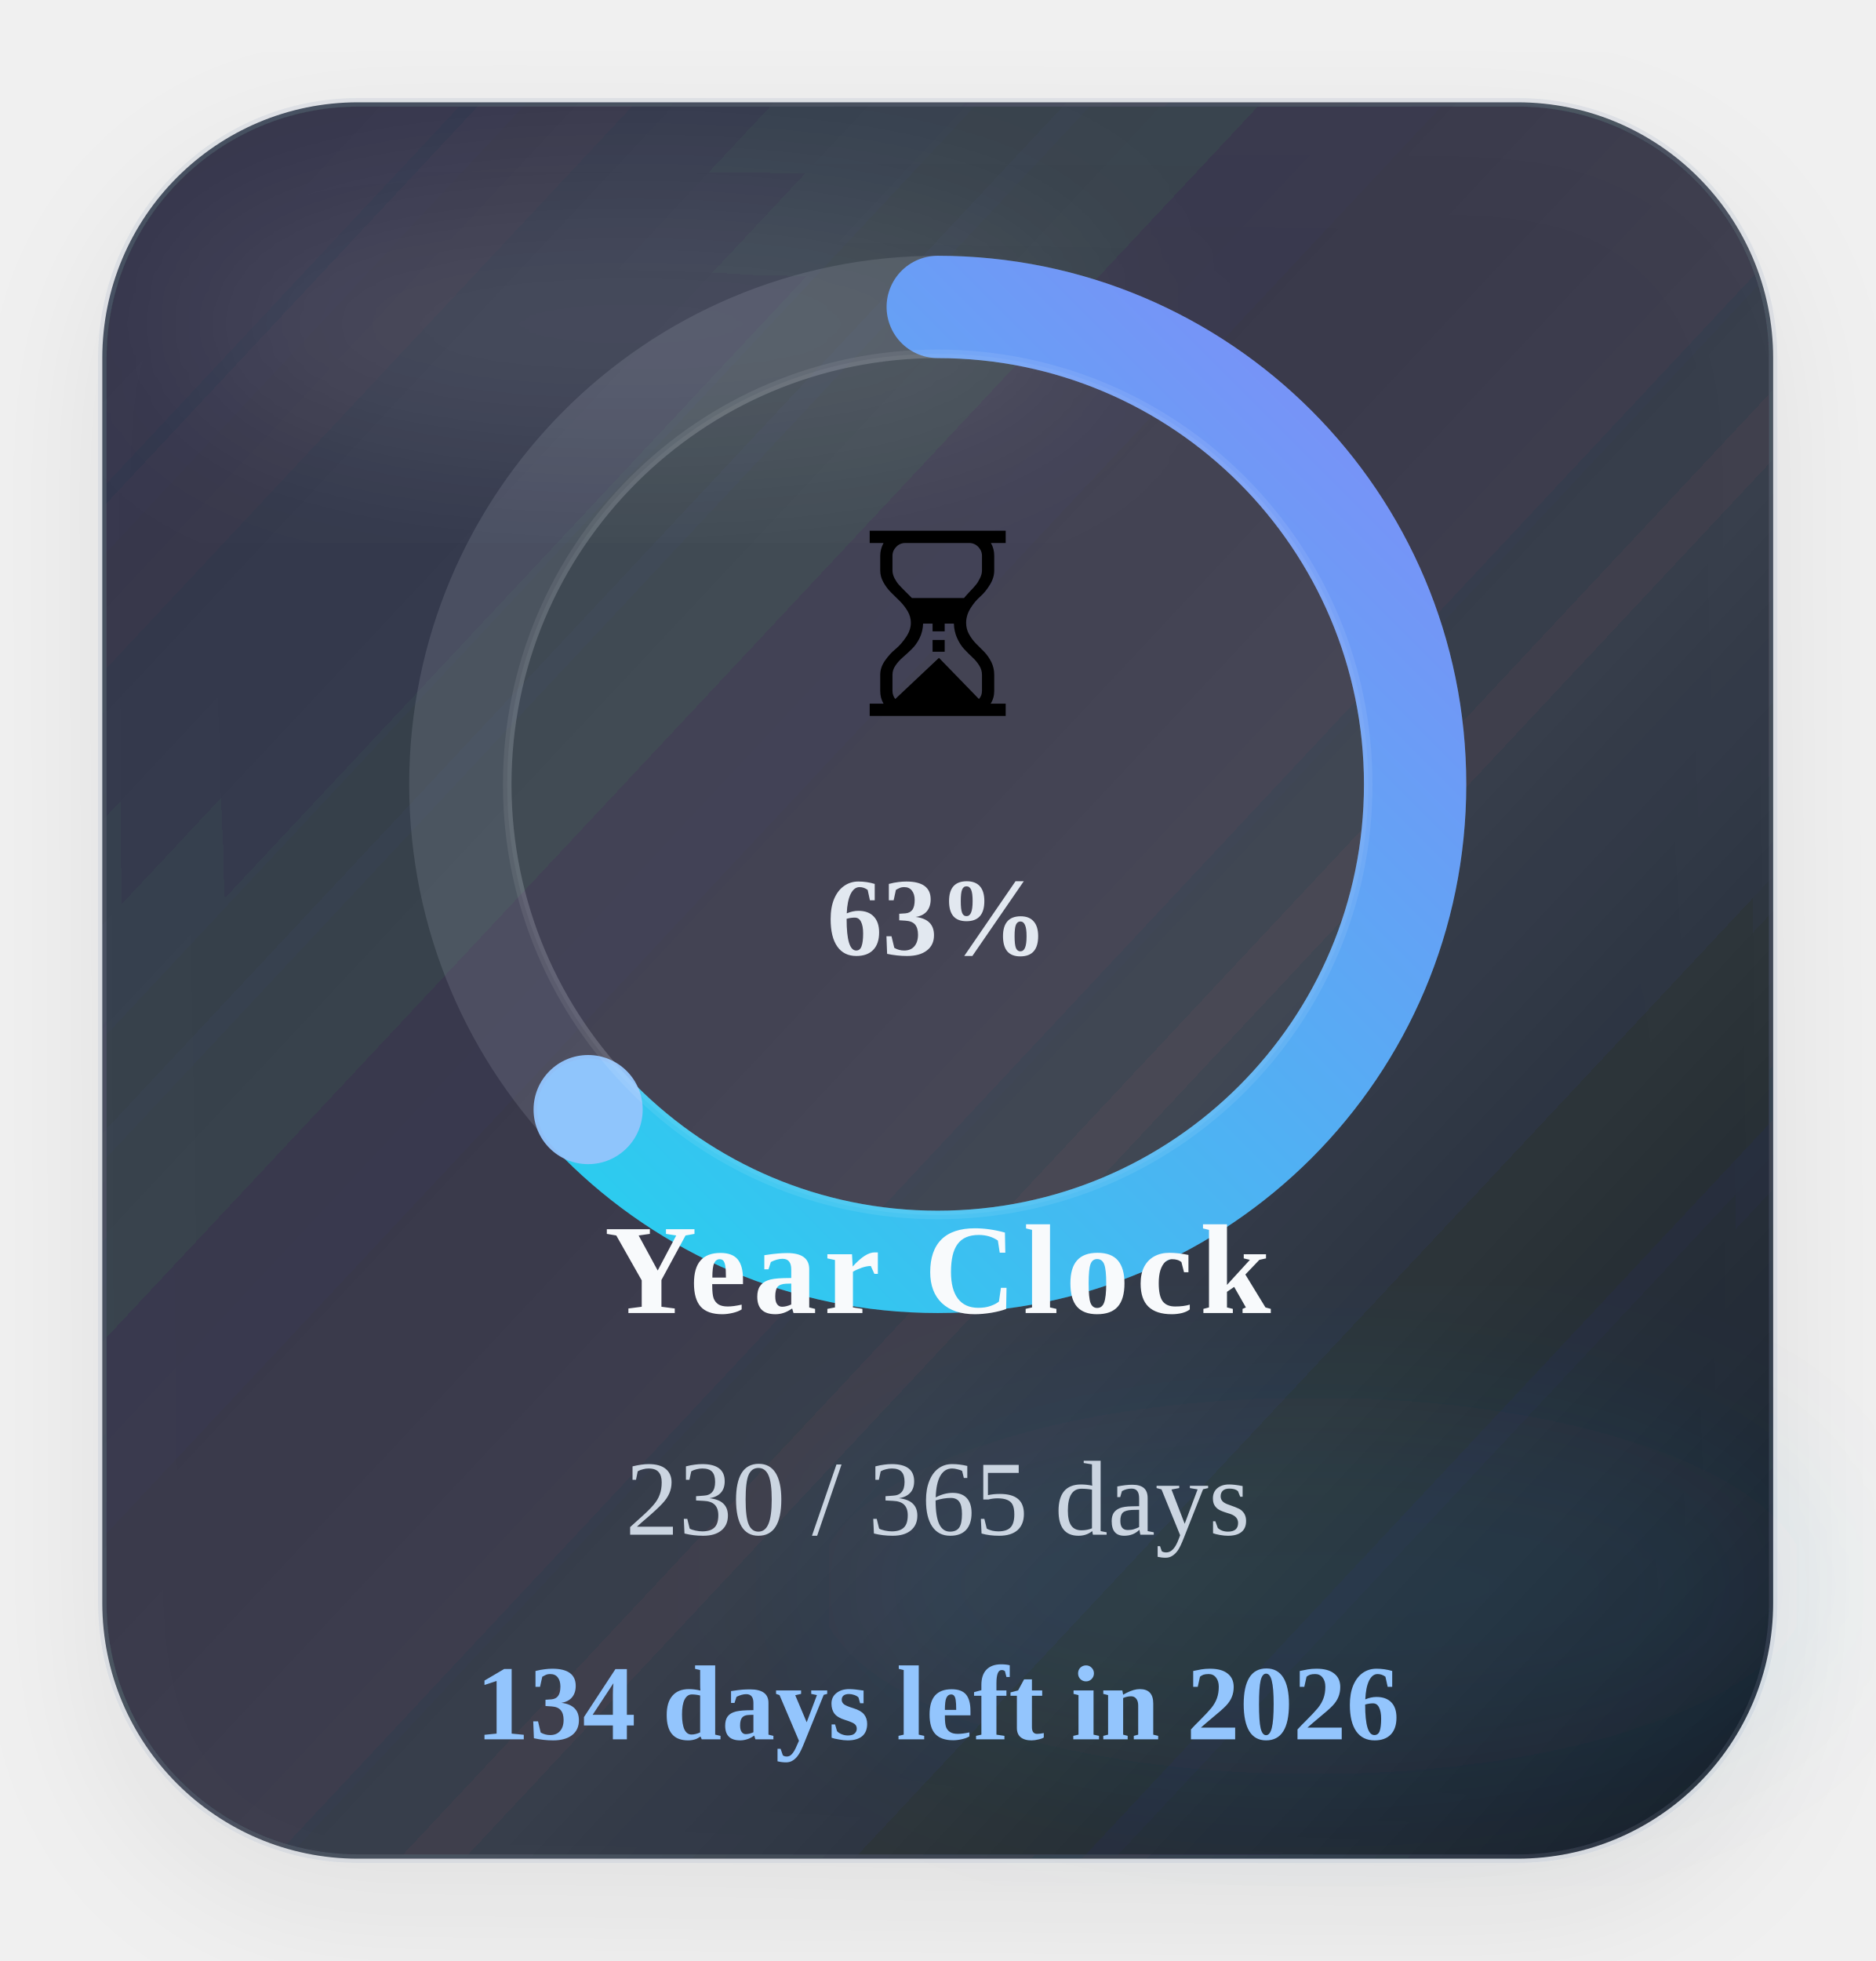
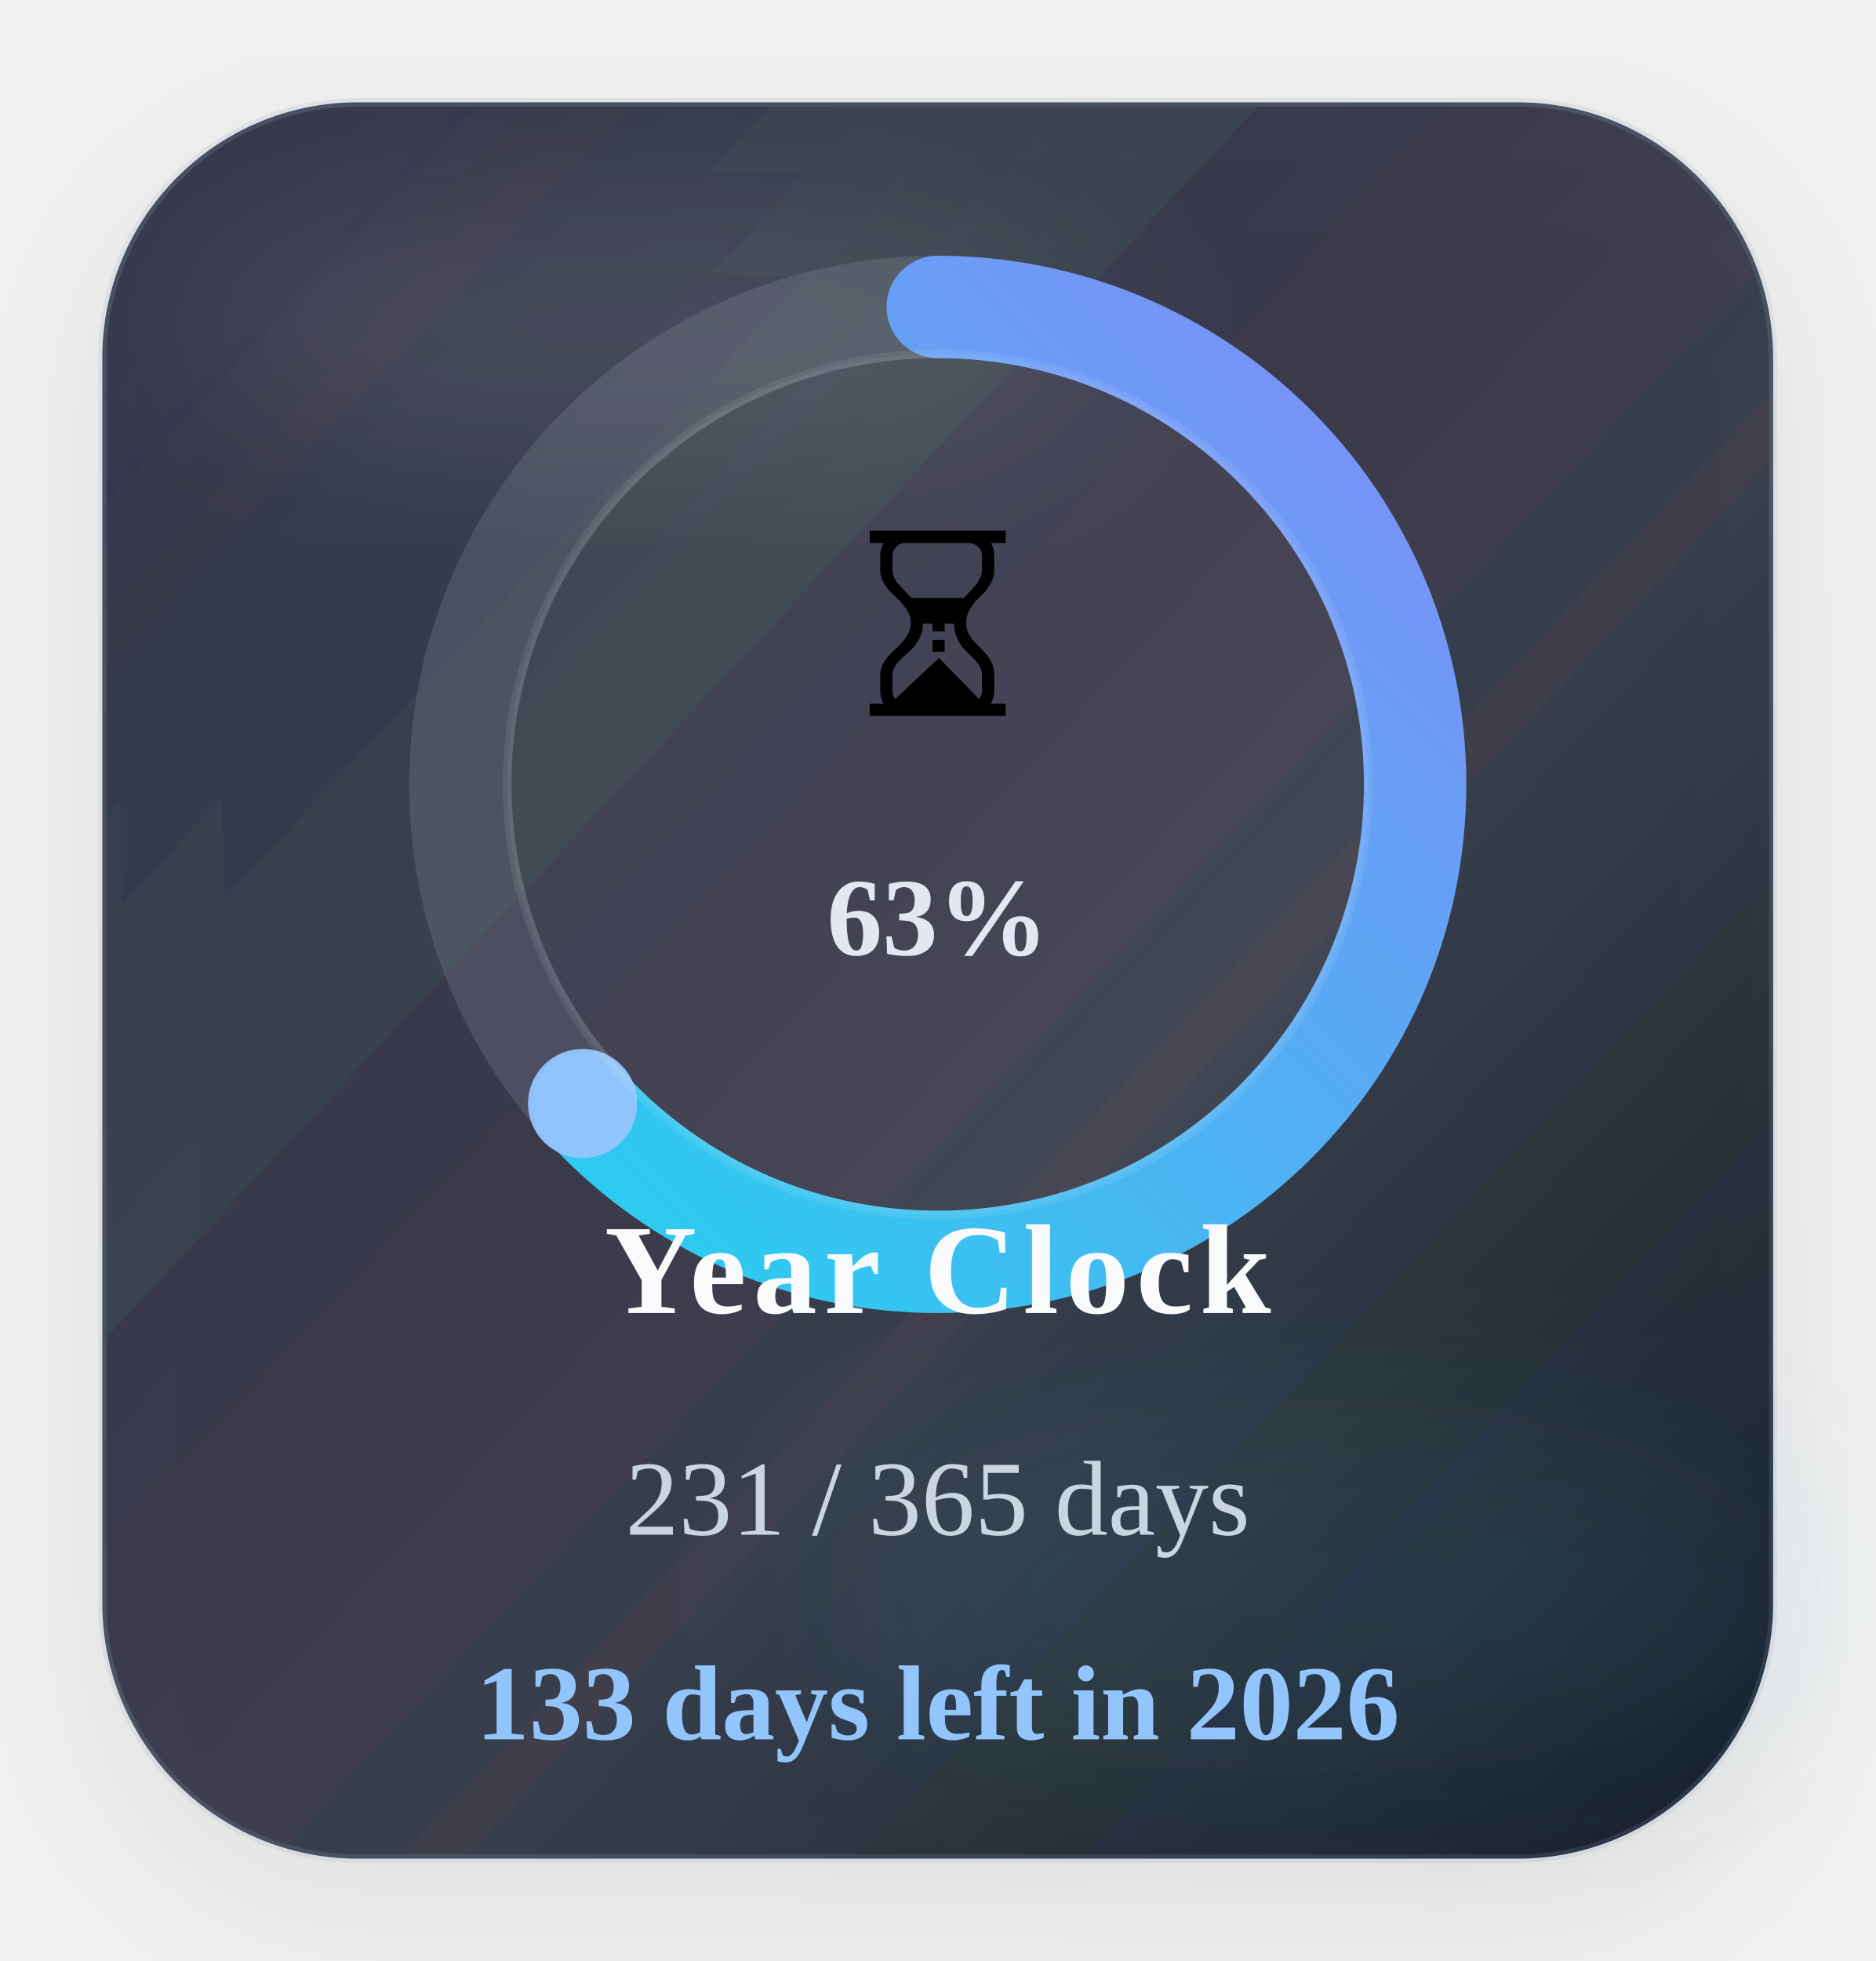
<svg xmlns="http://www.w3.org/2000/svg" width="220" height="230" viewBox="0 0 220 230" role="img" aria-label="Time progress for 2026">
  <defs>
    <linearGradient id="timeGradient" x1="0%" y1="0%" x2="100%" y2="100%">
      <stop offset="0%" stop-color="#22d3ee" />
      <stop offset="100%" stop-color="#818cf8" />
    </linearGradient>
    <linearGradient id="timeCard" x1="0%" y1="0%" x2="100%" y2="100%">
      <stop offset="0%" stop-color="#1c2537" stop-opacity="0.88" />
      <stop offset="60%" stop-color="#111827" stop-opacity="0.8" />
      <stop offset="100%" stop-color="#0b1220" stop-opacity="0.96" />
    </linearGradient>
    <filter id="timeShadow" x="-25%" y="-25%" width="150%" height="150%">
      <feDropShadow dx="0" dy="6" stdDeviation="8" flood-color="#020617" flood-opacity="0.08" />
    </filter>
    <filter id="timeBlur" x="-30%" y="-30%" width="160%" height="160%">
      <feGaussianBlur stdDeviation="10" />
    </filter>
  </defs>
  <rect x="12" y="12" width="196" height="206" rx="30" fill="url(#timeCard)" stroke="#94a3b8" stroke-opacity="0.18" filter="url(#timeShadow)" />
  <ellipse cx="74" cy="38" rx="54" ry="16" fill="#ffffff" fill-opacity="0.09" filter="url(#timeBlur)" />
  <ellipse cx="154" cy="186" rx="58" ry="22" fill="#38bdf8" fill-opacity="0.08" filter="url(#timeBlur)" />
  <circle class="ring-track" cx="110" cy="92" r="56" fill="none" stroke="#cbd5e1" stroke-opacity="0.14" stroke-width="12" />
-   <circle class="progress-ring" cx="110" cy="92" r="56" fill="none" stroke="url(#timeGradient)" stroke-width="12" stroke-linecap="round" stroke-dasharray="351.86" stroke-dashoffset="129.92" data-target-offset="129.92" data-ring-length="351.86" transform="rotate(-90 110 92)" />
-   <circle class="progress-endcap" cx="68.99" cy="130.14" r="6.4" fill="#93c5fd" fill-opacity="0.96" data-center-x="110" data-center-y="92" data-radius="56" data-target-angle="137.0761" />
+   <circle class="progress-ring" cx="110" cy="92" r="56" fill="none" stroke="url(#timeGradient)" stroke-width="12" stroke-linecap="round" stroke-dasharray="351.86" stroke-dashoffset="128.95" data-target-offset="128.95" data-ring-length="351.86" transform="rotate(-90 110 92)" />
+   <circle class="progress-endcap" cx="68.34" cy="129.43" r="6.4" fill="#93c5fd" fill-opacity="0.96" data-center-x="110" data-center-y="92" data-radius="56" data-target-angle="138.0625" />
  <circle class="ring-core" cx="110" cy="92" r="50.5" fill="#ffffff" fill-opacity="0.05" stroke="#ffffff" stroke-opacity="0.08" />
  <text class="progress-emoji" x="110" y="84" text-anchor="middle" font-size="30">⏳</text>
  <text class="progress-percent" x="110" y="112" text-anchor="middle" font-size="13" font-weight="700" fill="#e2e8f0">63%</text>
  <text class="progress-label" x="110" y="154" text-anchor="middle" font-size="15" font-weight="700" letter-spacing="0.8" fill="#f8fafc">Year Clock</text>
-   <text class="progress-value" x="110" y="180" text-anchor="middle" font-size="12.5" fill="#cbd5e1">230 / 365 days</text>
-   <text class="progress-status" data-status-state="remaining" x="110" y="204" text-anchor="middle" font-size="12.5" font-weight="700" fill="#93c5fd">134 days left in 2026</text>
+   <text class="progress-value" x="110" y="180" text-anchor="middle" font-size="12.5" fill="#cbd5e1">231 / 365 days</text>
+   <text class="progress-status" data-status-state="remaining" x="110" y="204" text-anchor="middle" font-size="12.5" font-weight="700" fill="#93c5fd">133 days left in 2026</text>
</svg>
